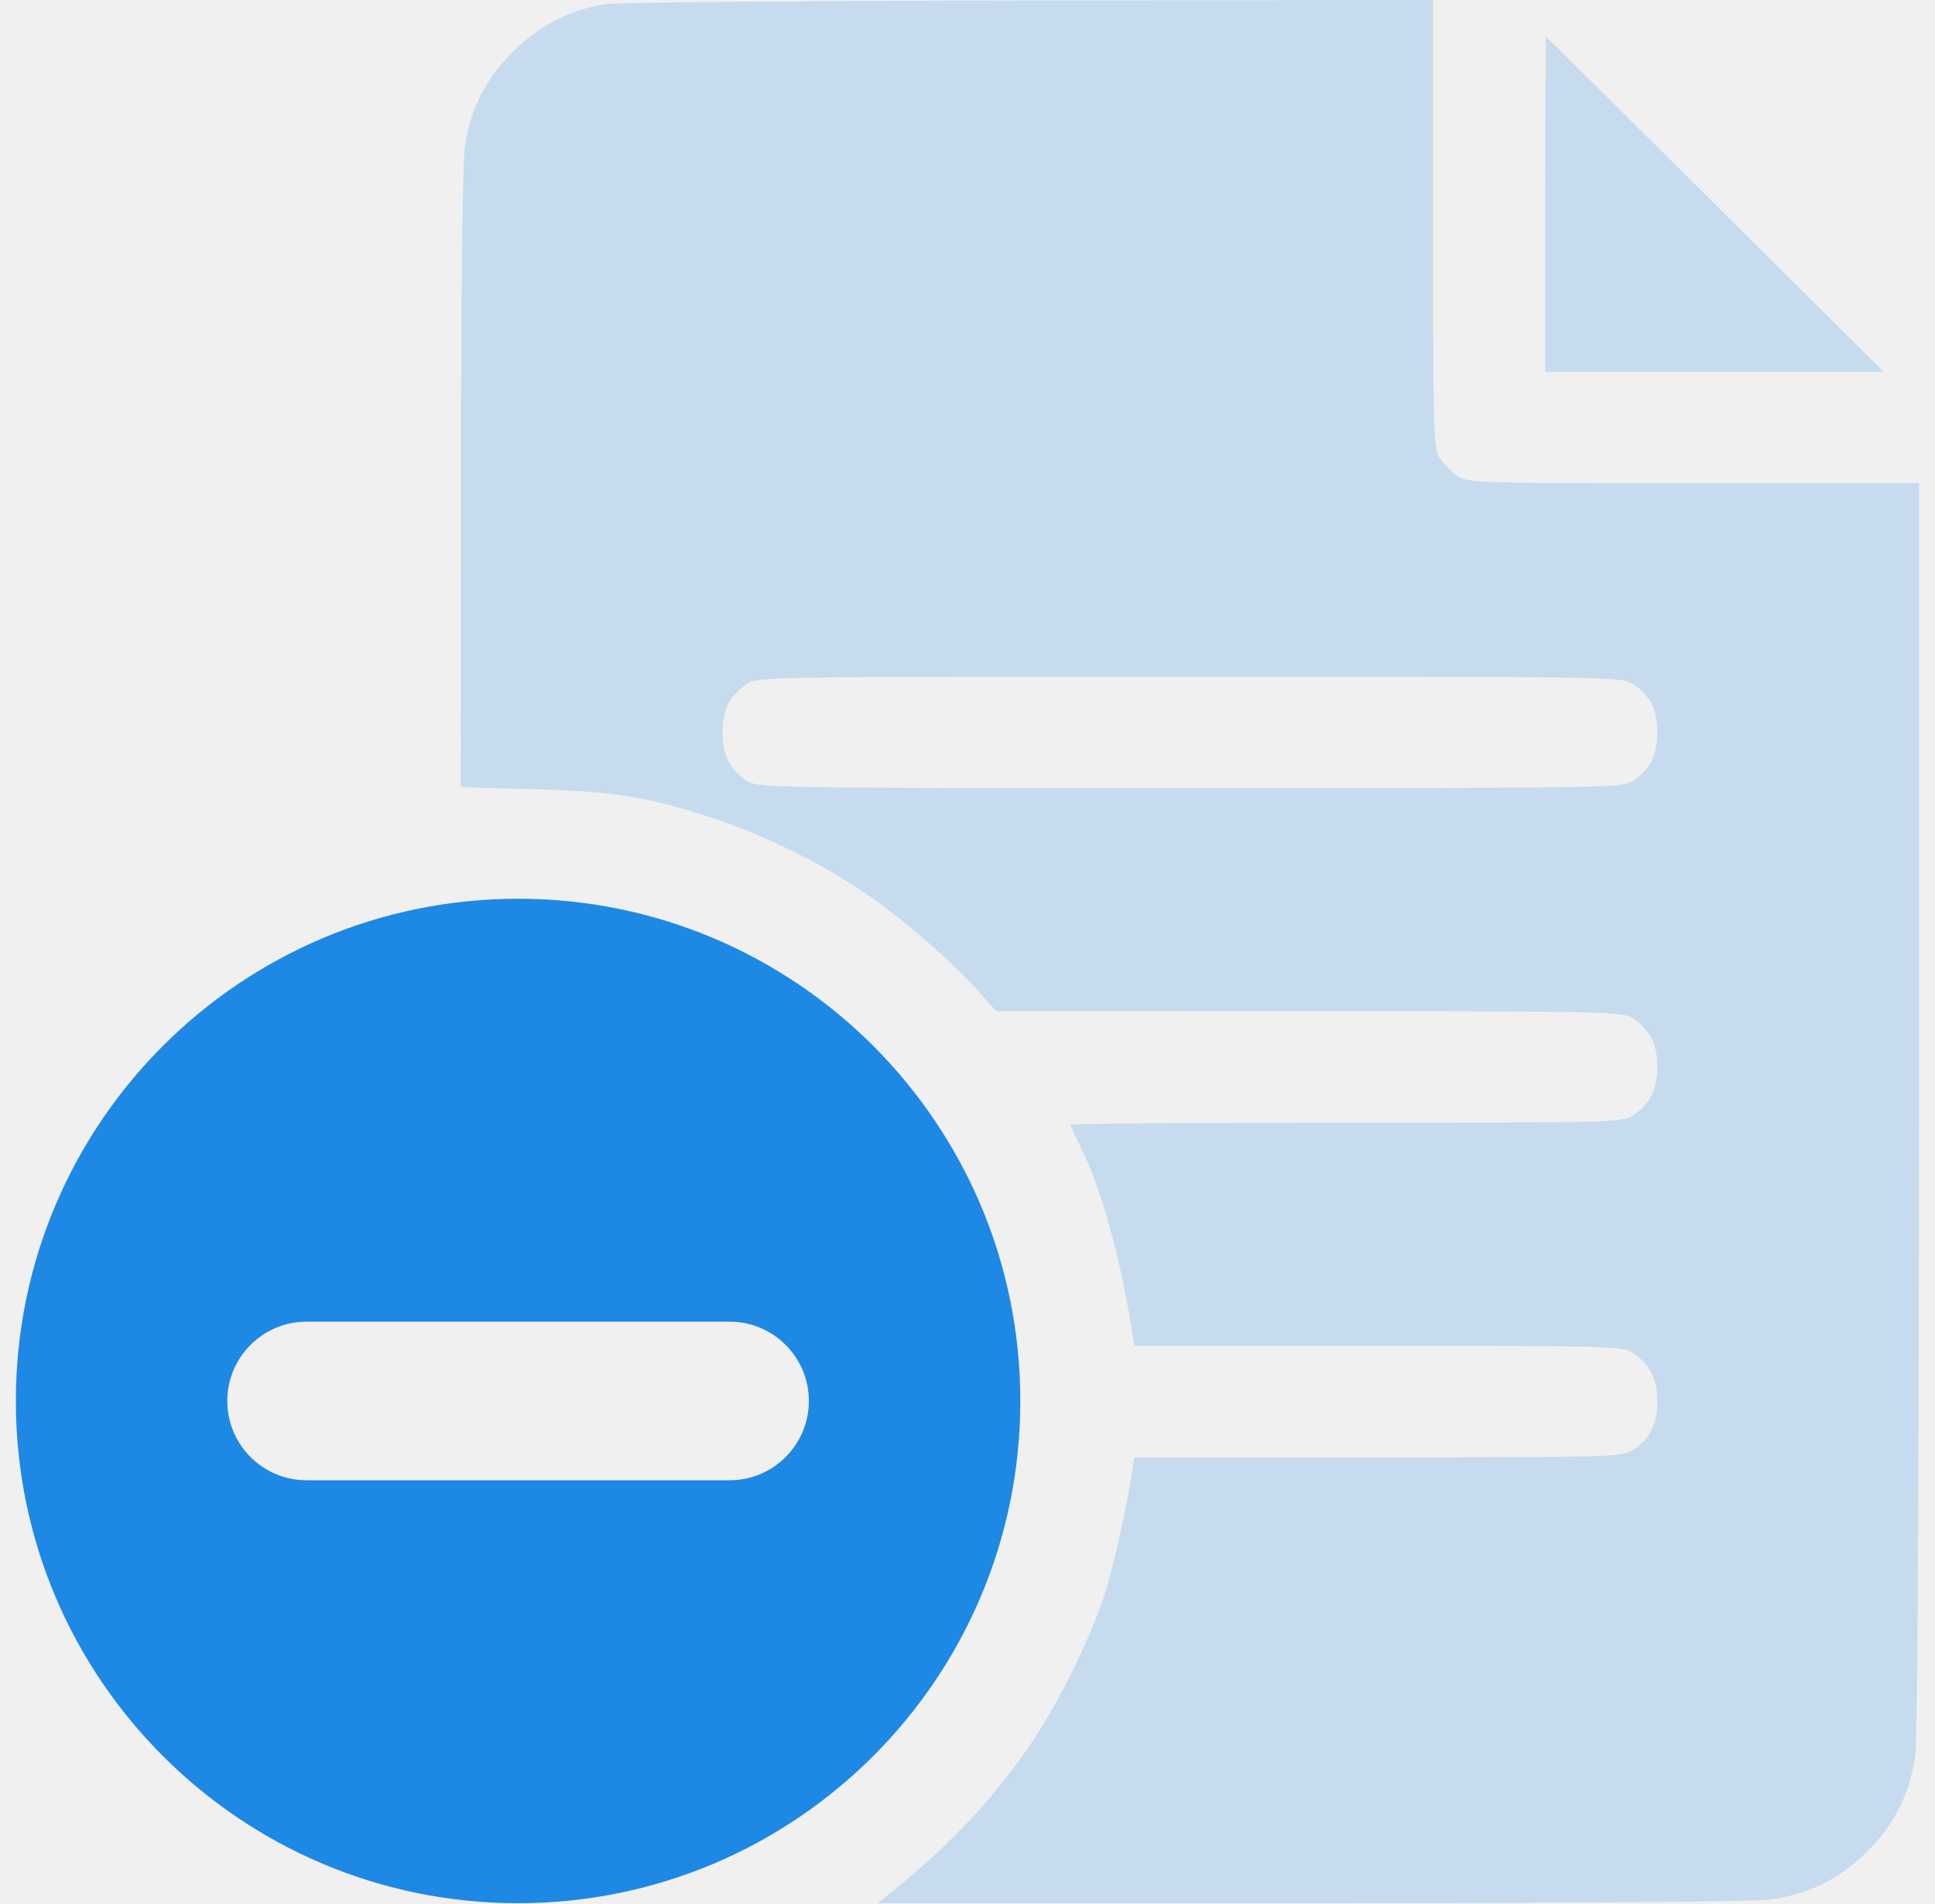
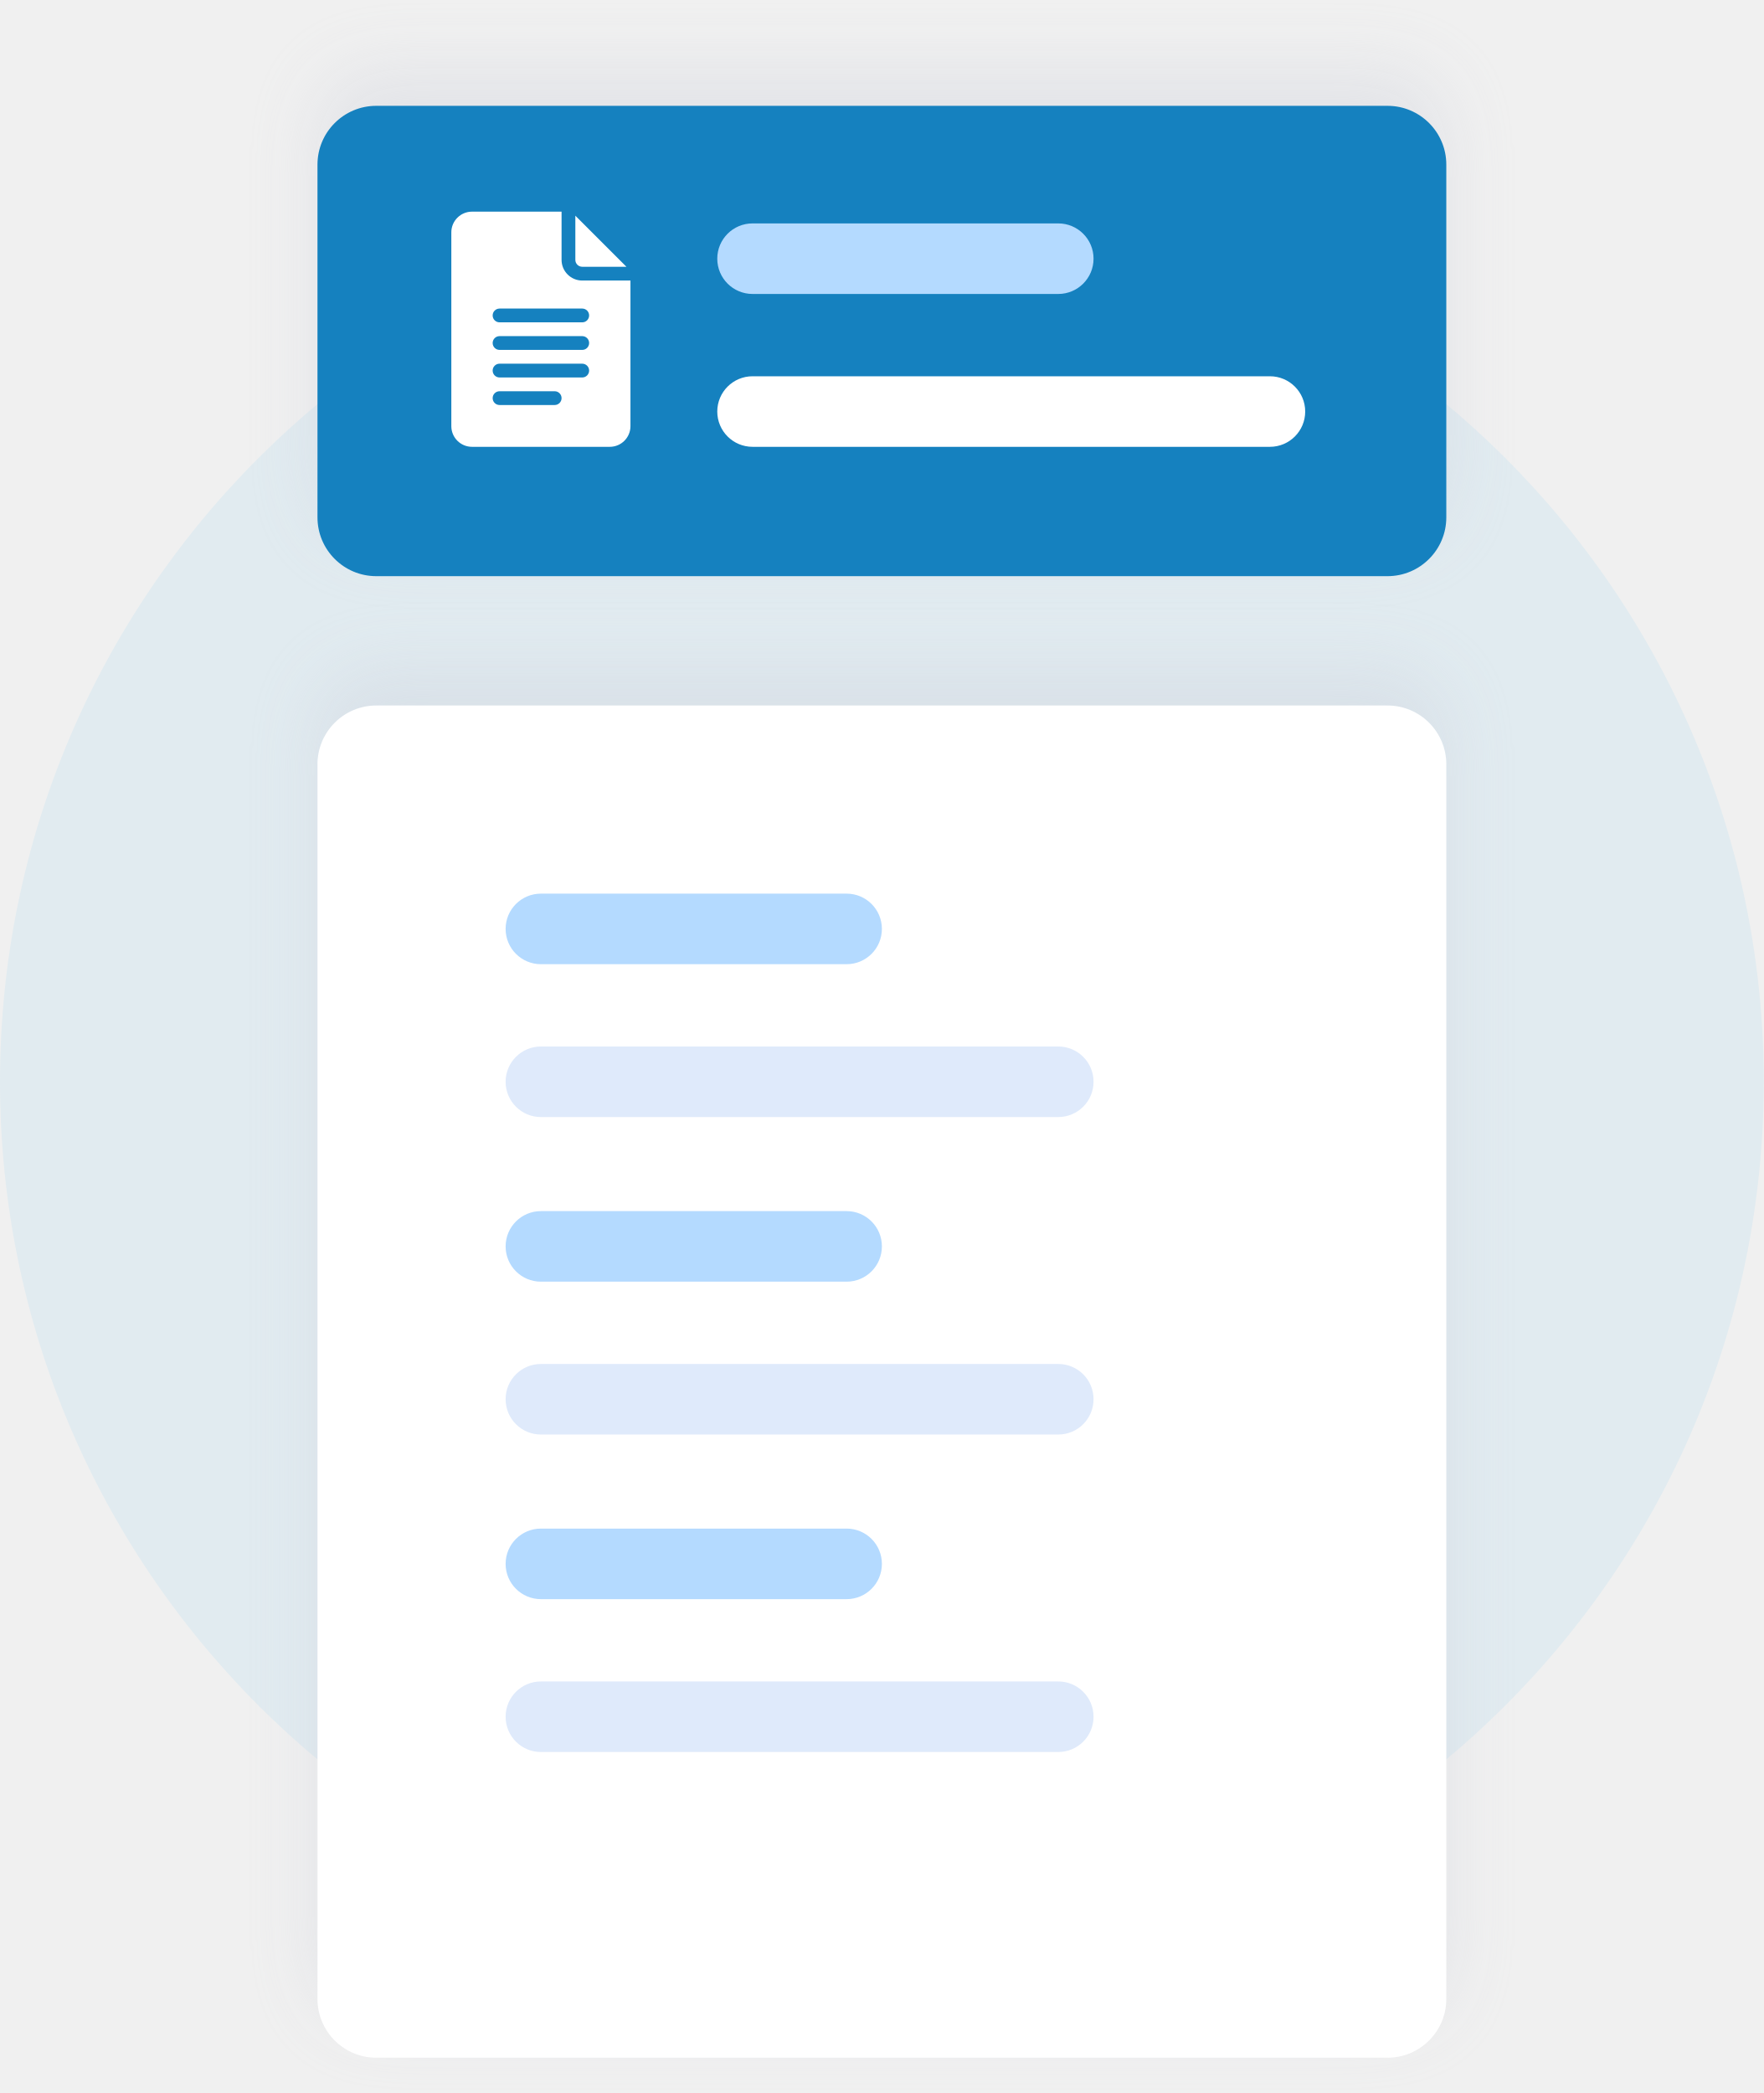
- <svg xmlns="http://www.w3.org/2000/svg" width="61" height="60" viewBox="0 0 61 60" fill="none">
-   <path opacity="0.2" fill-rule="evenodd" clip-rule="evenodd" d="M19.141 0.126C18.058 0.266 17.003 0.8 16.166 1.631C15.295 2.497 14.804 3.487 14.647 4.694C14.582 5.192 14.531 9.703 14.529 15.191L14.525 24.816L16.854 24.882C19.44 24.956 20.469 25.125 22.561 25.821C24.098 26.332 25.806 27.174 27.203 28.109C28.361 28.883 30.004 30.302 30.858 31.263L31.404 31.878L41.266 31.879C50.728 31.88 51.142 31.889 51.465 32.101C52.015 32.461 52.246 32.915 52.246 33.636C52.246 34.357 52.015 34.811 51.465 35.172C51.143 35.383 50.752 35.393 42.434 35.393C37.653 35.394 33.74 35.422 33.74 35.457C33.74 35.491 33.879 35.791 34.048 36.123C34.697 37.396 35.326 39.647 35.687 41.987L35.755 42.426L43.441 42.427C50.773 42.428 51.144 42.438 51.465 42.648C52.015 43.009 52.246 43.463 52.246 44.184C52.246 44.905 52.015 45.359 51.465 45.72C51.144 45.93 50.773 45.941 43.441 45.941L35.755 45.942L35.688 46.382C35.514 47.533 35.111 49.35 34.841 50.208C34.409 51.576 33.38 53.669 32.504 54.962C31.336 56.683 29.959 58.153 28.137 59.621L27.669 59.998L41.285 59.998C49.362 59.999 55.257 59.953 55.778 59.886C56.992 59.729 57.988 59.24 58.859 58.375C59.73 57.509 60.221 56.519 60.379 55.312C60.448 54.782 60.494 46.745 60.496 34.837L60.5 15.236L53.397 15.235C46.638 15.234 46.279 15.224 45.958 15.013C45.772 14.892 45.521 14.642 45.399 14.457C45.187 14.139 45.176 13.781 45.176 7.061L45.175 -7.62939e-05L32.532 0.015C25.578 0.023 19.552 0.073 19.141 0.126ZM48.711 6.446V11.72H54.045H59.379L54.075 6.446C51.158 3.545 48.758 1.172 48.741 1.172C48.725 1.172 48.711 3.545 48.711 6.446ZM51.465 21.553C52.015 21.913 52.246 22.367 52.246 23.088C52.246 23.809 52.015 24.263 51.465 24.624C51.14 24.837 50.653 24.845 37.513 24.845C24.372 24.845 23.885 24.837 23.56 24.624C23.01 24.263 22.779 23.809 22.779 23.088C22.779 22.367 23.01 21.913 23.56 21.553C23.885 21.34 24.372 21.332 37.513 21.332C50.653 21.332 51.14 21.34 51.465 21.553Z" fill="#1E88E5" />
-   <path fill-rule="evenodd" clip-rule="evenodd" d="M16.332 59.999C25.076 59.999 32.165 52.91 32.165 44.166C32.165 35.422 25.076 28.333 16.332 28.333C7.588 28.333 0.5 35.422 0.5 44.166C0.5 52.91 7.588 59.999 16.332 59.999ZM9.666 41.666C8.286 41.666 7.166 42.785 7.166 44.166C7.166 45.547 8.286 46.666 9.666 46.666H22.999C24.379 46.666 25.499 45.547 25.499 44.166C25.499 42.785 24.379 41.666 22.999 41.666H9.666Z" fill="#1E88E5" />
+ <svg xmlns="http://www.w3.org/2000/svg" width="150" height="178" viewBox="0 0 150 178" fill="none">
+   <path d="M75 167C116.421 167 150 133.421 150 92C150 50.578 116.421 17 75 17C33.579 17 0 50.578 0 92C0 133.421 33.579 167 75 167Z" fill="#E1EBF0" />
+   <g filter="url(#filter0_d_1236_16377)">
+     <path d="M118 60H32C29.239 60 27 62.239 27 65V170C27 172.761 29.239 175 32 175H118C120.761 175 123 172.761 123 170V65C123 62.239 120.761 60 118 60Z" fill="white" />
+   </g>
+   <path d="M72 76H46C44.343 76 43 77.343 43 79C43 80.657 44.343 82 46 82H72C73.657 82 75 80.657 75 79C75 77.343 73.657 76 72 76Z" fill="#B4DAFF" />
+   <path d="M90 89H46C44.343 89 43 90.343 43 92C43 93.657 44.343 95 46 95H90C91.657 95 93 93.657 93 92C93 90.343 91.657 89 90 89Z" fill="#DFEAFB" />
+   <path d="M72 103H46C44.343 103 43 104.343 43 106C43 107.657 44.343 109 46 109H72C73.657 109 75 107.657 75 106C75 104.343 73.657 103 72 103Z" fill="#B4DAFF" />
+   <path d="M90 116H46C44.343 116 43 117.343 43 119C43 120.657 44.343 122 46 122H90C91.657 122 93 120.657 93 119C93 117.343 91.657 116 90 116Z" fill="#DFEAFB" />
+   <path d="M72 130H46C44.343 130 43 131.343 43 133C43 134.657 44.343 136 46 136H72C73.657 136 75 134.657 75 133C75 131.343 73.657 130 72 130Z" fill="#B4DAFF" />
+   <path d="M90 143H46C44.343 143 43 144.343 43 146C43 147.657 44.343 149 46 149H90C91.657 149 93 147.657 93 146C93 144.343 91.657 143 90 143Z" fill="#DFEAFB" />
+   <g filter="url(#filter1_d_1236_16377)">
+     <path d="M118 9H32C29.239 9 27 11.239 27 14V44C27 46.761 29.239 49 32 49H118C120.761 49 123 46.761 123 44V14C123 11.239 120.761 9 118 9Z" fill="#1581BF" />
+     <path d="M40.141 38H51.859C52.829 38 53.617 37.212 53.617 36.242V23.859H49.516C48.546 23.859 47.758 23.071 47.758 22.102V18H40.141C39.171 18 38.383 18.788 38.383 19.758V36.242C38.383 37.212 39.171 38 40.141 38ZM42.484 26.242H49.516C49.84 26.242 50.102 26.504 50.102 26.828C50.102 27.152 49.84 27.414 49.516 27.414H42.484C42.16 27.414 41.898 27.152 41.898 26.828C41.898 26.504 42.16 26.242 42.484 26.242ZM42.484 28.586H49.516C49.84 28.586 50.102 28.848 50.102 29.172C50.102 29.496 49.84 29.758 49.516 29.758H42.484C42.16 29.758 41.898 29.496 41.898 29.172C41.898 28.848 42.16 28.586 42.484 28.586ZM42.484 30.93H49.516C49.84 30.93 50.102 31.192 50.102 31.516C50.102 31.84 49.84 32.102 49.516 32.102H42.484C42.16 32.102 41.898 31.84 41.898 31.516C41.898 31.192 42.16 30.93 42.484 30.93ZM42.484 33.273H47.172C47.496 33.273 47.758 33.535 47.758 33.859C47.758 34.183 47.496 34.445 47.172 34.445H42.484C42.16 34.445 41.898 34.183 41.898 33.859C41.898 33.535 42.16 33.273 42.484 33.273Z" fill="white" />
+     <path d="M49.516 22.687H53.274L48.93 18.343V22.102C48.93 22.425 49.192 22.687 49.516 22.687Z" fill="white" />
+   </g>
+   <path d="M90 19H64C62.343 19 61 20.343 61 22C61 23.657 62.343 25 64 25H90C91.657 25 93 23.657 93 22C93 20.343 91.657 19 90 19Z" fill="#B4DAFF" />
+   <path d="M108 32H64C62.343 32 61 33.343 61 35C61 36.657 62.343 38 64 38H108C109.657 38 111 36.657 111 35C111 33.343 109.657 32 108 32Z" fill="white" />
+   <defs>
+     <filter id="filter0_d_1236_16377" x="21" y="51" width="108" height="127" filterUnits="userSpaceOnUse" color-interpolation-filters="sRGB">
+       <feFlood flood-opacity="0" result="BackgroundImageFix" />
+       <feColorMatrix in="SourceAlpha" type="matrix" values="0 0 0 0 0 0 0 0 0 0 0 0 0 0 0 0 0 0 127 0" result="hardAlpha" />
+       <feOffset dy="-3" />
+       <feGaussianBlur stdDeviation="3" />
+       <feColorMatrix type="matrix" values="0 0 0 0 0.788 0 0 0 0 0.804 0 0 0 0 0.851 0 0 0 0.349 0" />
+       <feBlend mode="normal" in2="BackgroundImageFix" result="effect1_dropShadow_1236_16377" />
+       <feBlend mode="normal" in="SourceGraphic" in2="effect1_dropShadow_1236_16377" result="shape" />
+     </filter>
+     <filter id="filter1_d_1236_16377" x="21" y="-0" width="108" height="52" filterUnits="userSpaceOnUse" color-interpolation-filters="sRGB">
+       <feFlood flood-opacity="0" result="BackgroundImageFix" />
+       <feColorMatrix in="SourceAlpha" type="matrix" values="0 0 0 0 0 0 0 0 0 0 0 0 0 0 0 0 0 0 127 0" result="hardAlpha" />
+       <feOffset dy="-3" />
+       <feGaussianBlur stdDeviation="3" />
+       <feColorMatrix type="matrix" values="0 0 0 0 0.788 0 0 0 0 0.804 0 0 0 0 0.851 0 0 0 0.349 0" />
+       <feBlend mode="normal" in2="BackgroundImageFix" result="effect1_dropShadow_1236_16377" />
+       <feBlend mode="normal" in="SourceGraphic" in2="effect1_dropShadow_1236_16377" result="shape" />
+     </filter>
+   </defs>
</svg>
